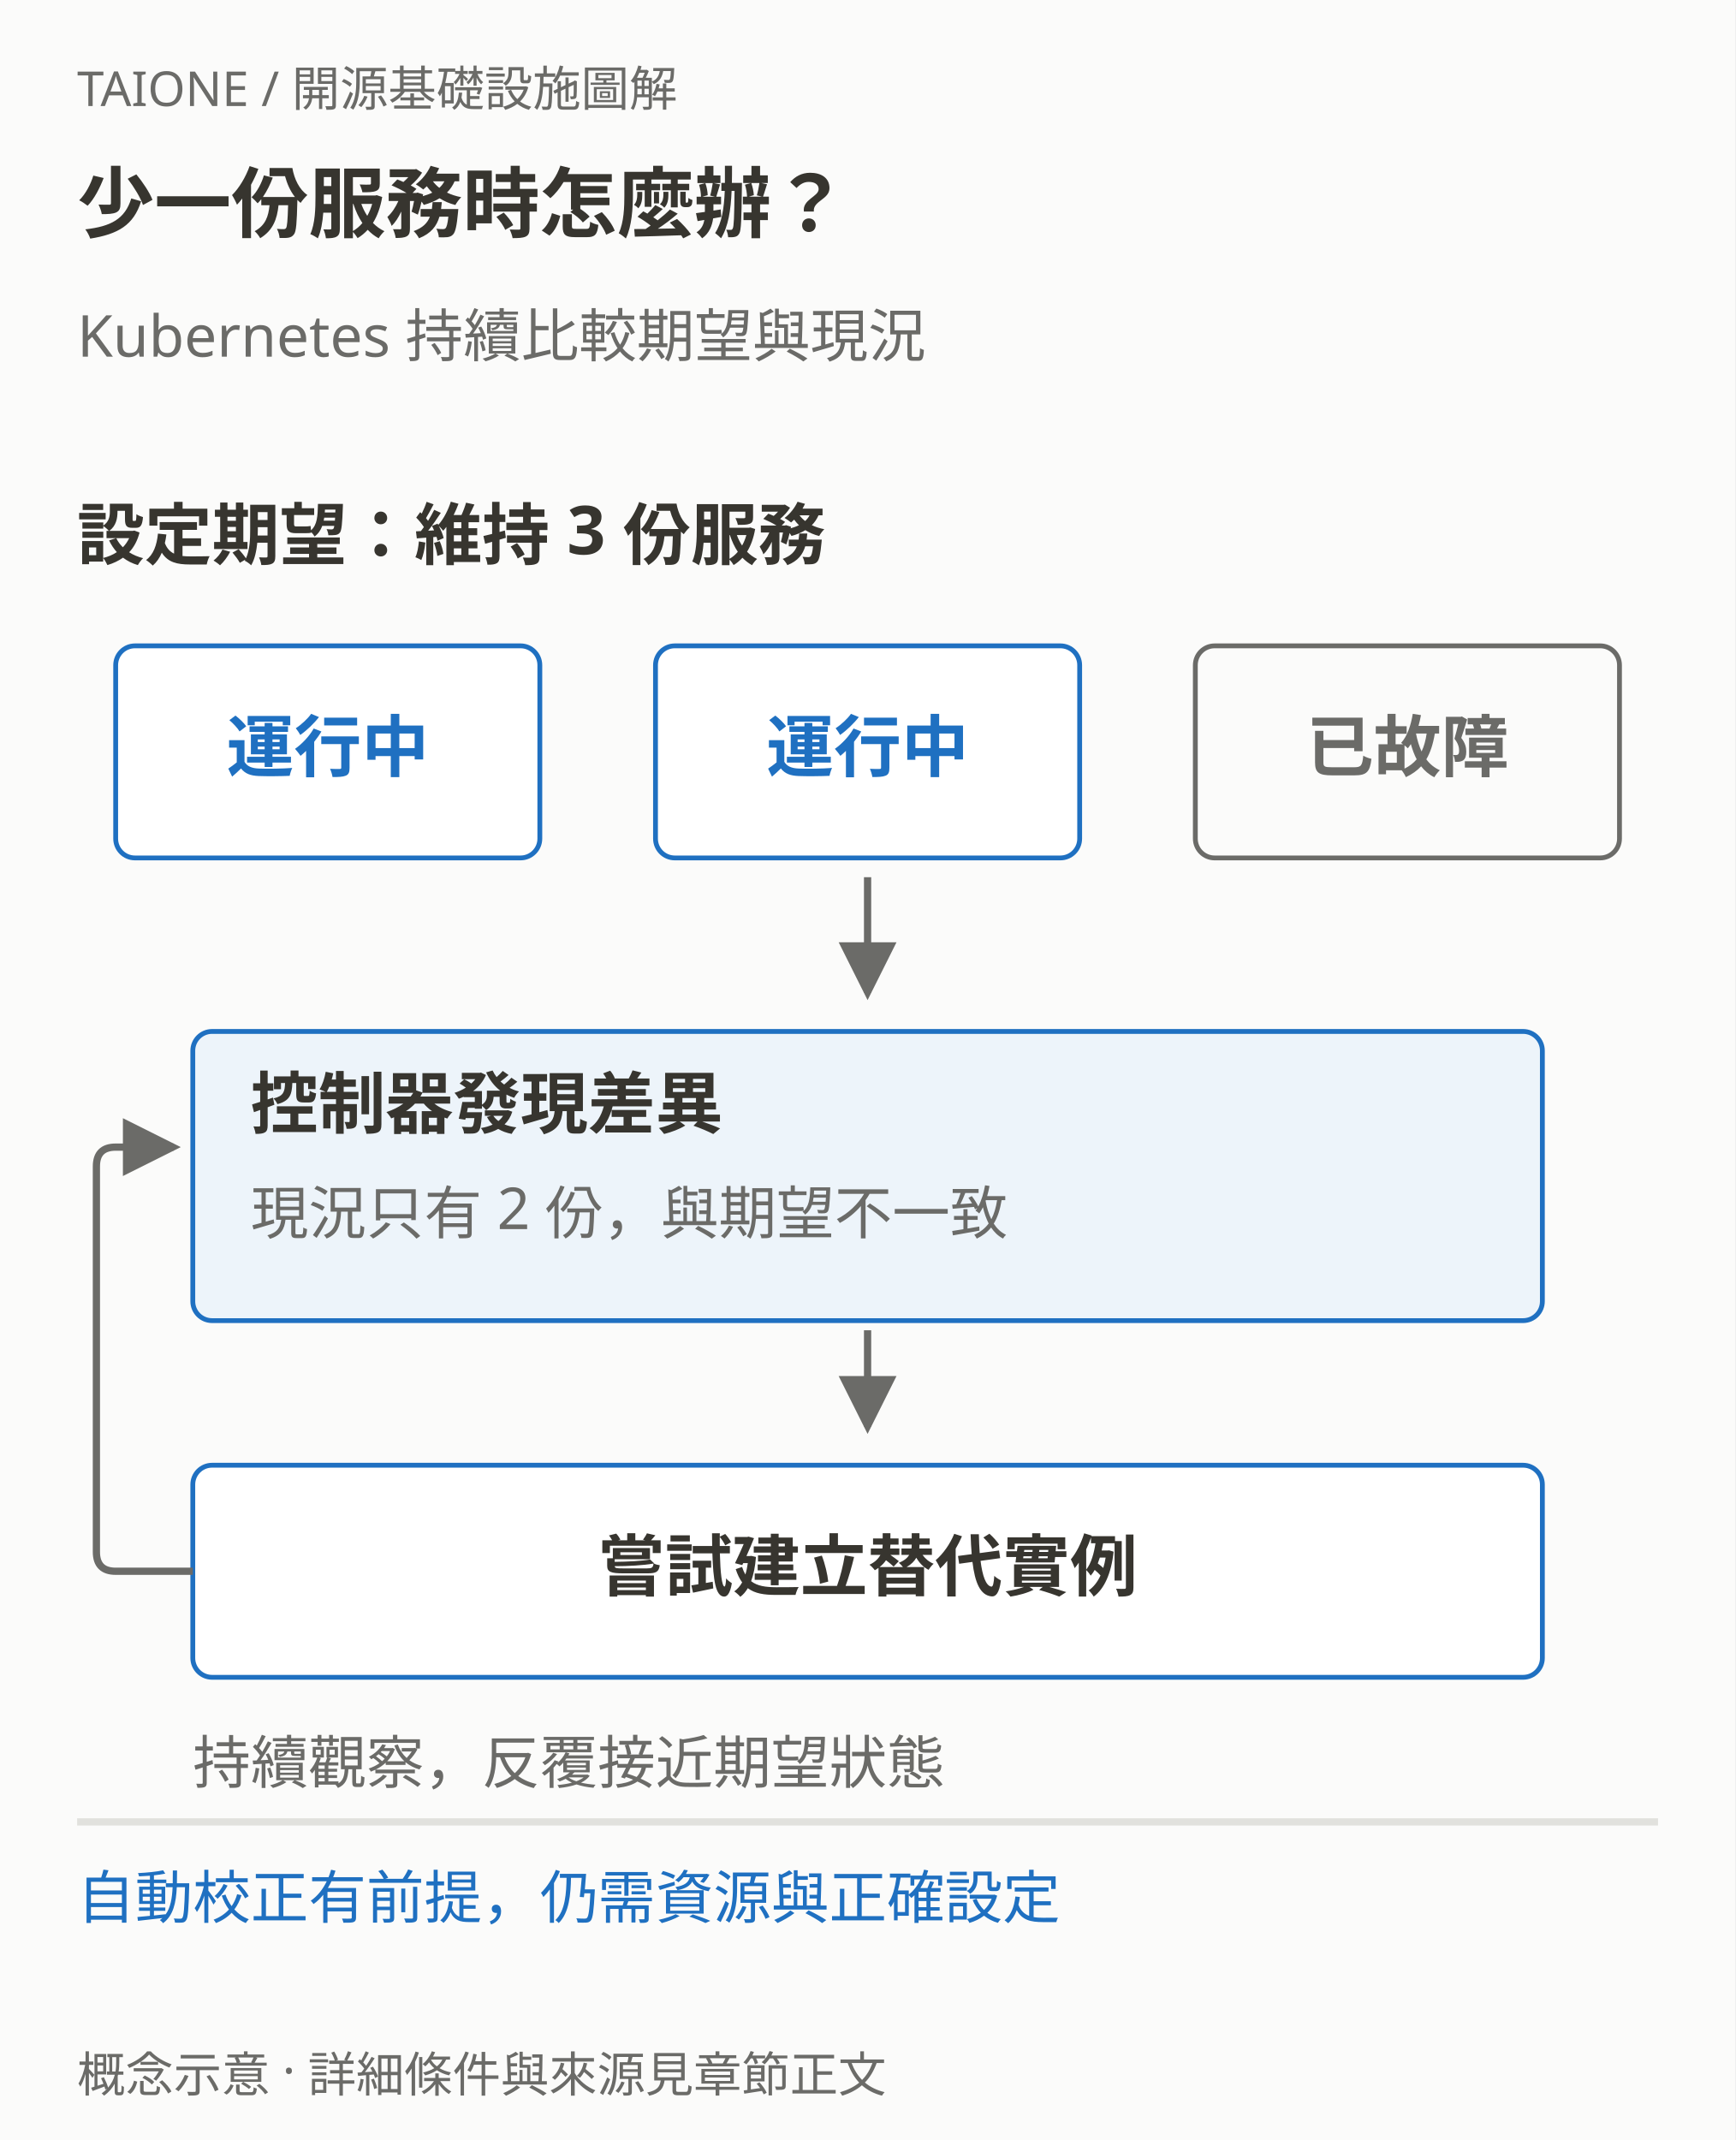
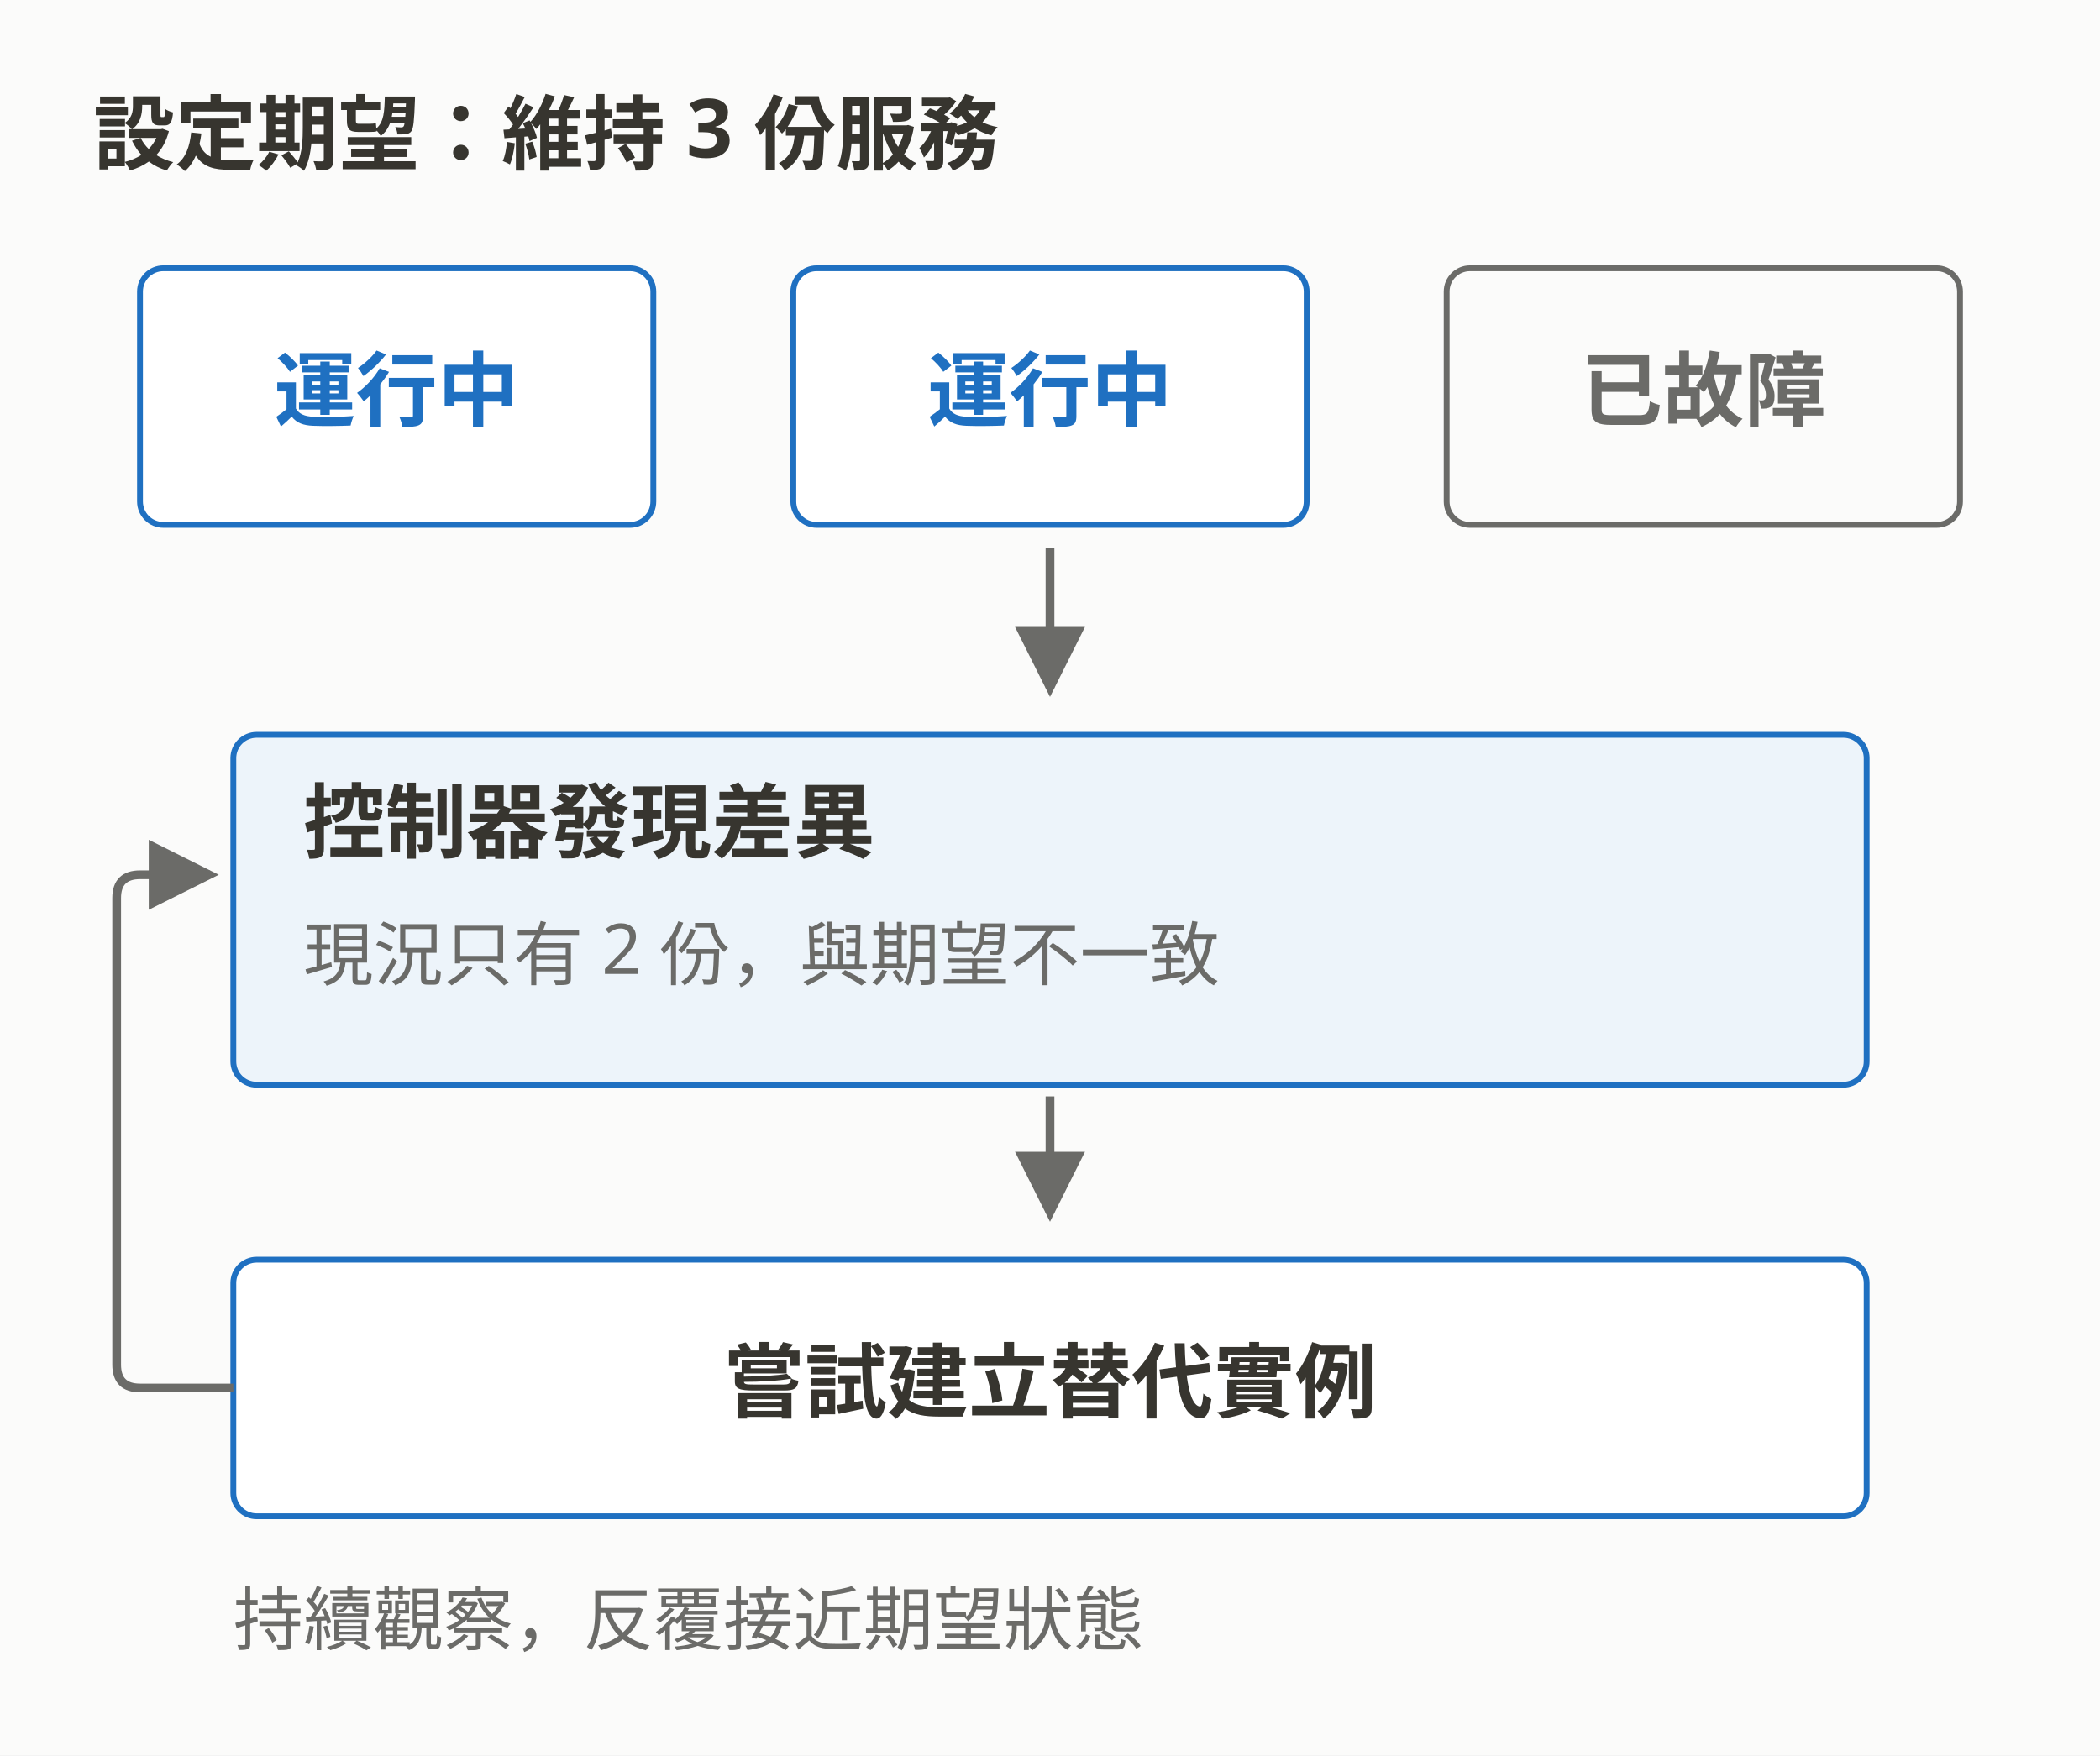
- <svg xmlns="http://www.w3.org/2000/svg" viewBox="0 0 720 888" role="img" aria-labelledby="08-a-title 08-a-desc">
+ <svg xmlns="http://www.w3.org/2000/svg" viewBox="0 0 720 602" role="img" aria-labelledby="08-a-title 08-a-desc">
  <defs>
    <marker id="08-a-arrow" markerWidth="8" markerHeight="8" refX="7" refY="4" orient="auto">
      <path d="M0 0 L8 4 L0 8 Z" fill="#6b6b68" />
    </marker>
  </defs>
-   <g font-family="'Noto Sans TC','PingFang TC','Heiti TC',sans-serif">
-     <rect x="0" y="0" width="720" height="888" rx="0" fill="#fbfbfa" stroke="none" stroke-width="2" />
+   <rect x="0" y="0" width="720" height="602" rx="0" fill="#fbfbfa" stroke="none" stroke-width="2" />
+   <g font-family="'Noto Sans TC','PingFang TC','Heiti TC',sans-serif" transform="translate(0 -176)">
    <text x="32" y="232" font-size="28" fill="#37352f" font-weight="600" text-anchor="start">設定期望：維持 3 份服務</text>
    <rect x="48" y="268" width="176" height="88" rx="8" fill="white" stroke="#1f70c1" stroke-width="2" />
    <text x="136" y="320" font-size="28" fill="#1f70c1" font-weight="600" text-anchor="middle">運行中</text>
    <rect x="272" y="268" width="176" height="88" rx="8" fill="white" stroke="#1f70c1" stroke-width="2" />
    <text x="360" y="320" font-size="28" fill="#1f70c1" font-weight="600" text-anchor="middle">運行中</text>
    <rect x="496" y="268" width="176" height="88" rx="8" fill="#fbfbfa" stroke="#6b6b68" stroke-width="2" />
    <text x="584" y="320" font-size="28" fill="#6b6b68" font-weight="600" text-anchor="middle">已故障</text>
    <path d="M 360 364 L 360 412" fill="none" stroke="#6b6b68" stroke-width="3" marker-end="url(#08-a-arrow)" />
    <rect x="80" y="428" width="560" height="120" rx="8" fill="#edf4fa" stroke="#1f70c1" stroke-width="2" />
    <text x="104" y="468" font-size="28" fill="#37352f" font-weight="600" text-anchor="start">控制器發現差異</text>
    <text x="104" y="512" font-size="24" fill="#6b6b68" font-weight="400" text-anchor="start">現況只有 2 份，與期望不一致</text>
    <path d="M 360 552 L 360 592" fill="none" stroke="#6b6b68" stroke-width="3" marker-end="url(#08-a-arrow)" />
    <rect x="80" y="608" width="560" height="88" rx="8" fill="white" stroke="#1f70c1" stroke-width="2" />
    <text x="360" y="660" font-size="28" fill="#37352f" font-weight="600" text-anchor="middle">嘗試建立替代實例</text>
    <path d="M 80 652 H 48 Q 40 652 40 644 V 484 Q 40 476 48 476 H 72" fill="none" stroke="#6b6b68" stroke-width="3" marker-end="url(#08-a-arrow)" />
    <text x="80" y="740" font-size="24" fill="#6b6b68" font-weight="400" text-anchor="start">持續觀察，反覆接近期望狀態</text>
-     <text x="32" y="44" font-size="20" fill="#6b6b68" font-weight="400" text-anchor="start">TAIONE / 開源基礎設施圖解</text>
-     <text x="32" y="96" font-size="32" fill="#37352f" font-weight="600" text-anchor="start">少一份服務時怎麼辦？</text>
-     <text x="32" y="148" font-size="24" fill="#6b6b68" font-weight="400" text-anchor="start">Kubernetes 持續比較期望與現況</text>
-     <path d="M 32 756 H 688" fill="none" stroke="#e1e1dd" stroke-width="3" />
-     <text x="32" y="796" font-size="24" fill="#1f70c1" font-weight="500" text-anchor="start">自動校正有前提，仍需資源與正確設定</text>
-     <text x="32" y="868" font-size="20" fill="#6b6b68" font-weight="400" text-anchor="start">概念示意 · 詳細條件與來源見章節正文</text>
  </g>
</svg>
